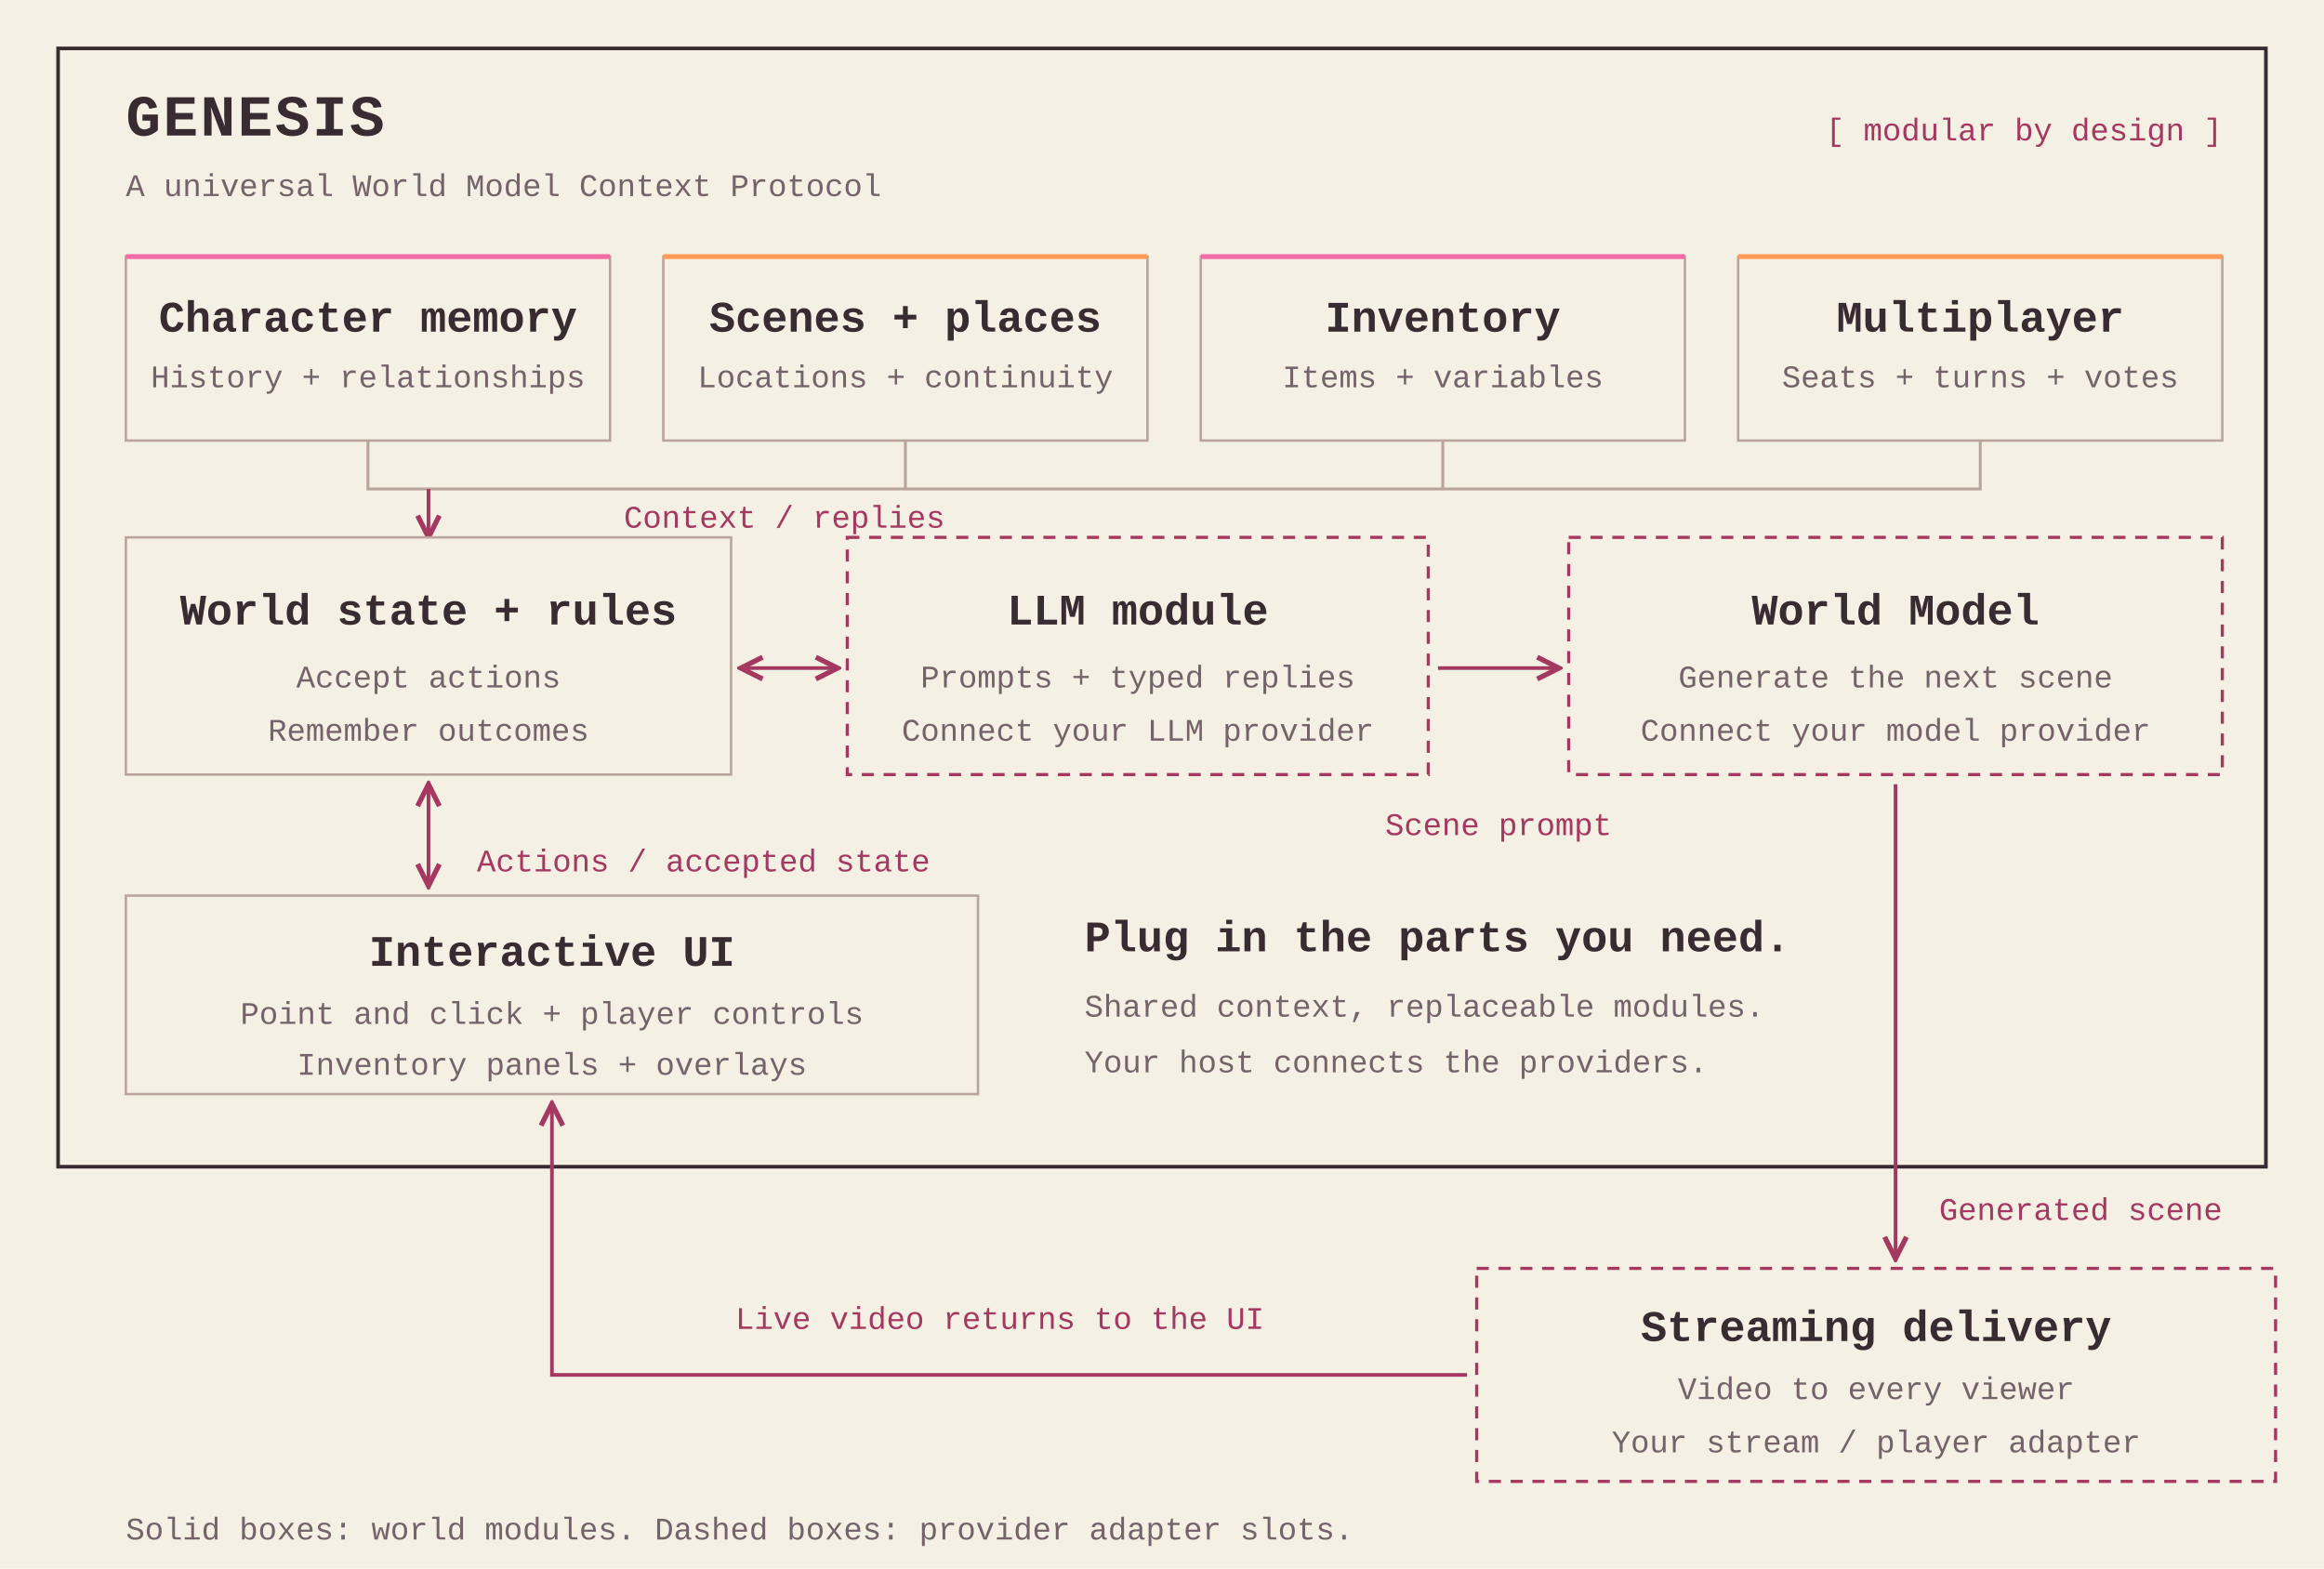
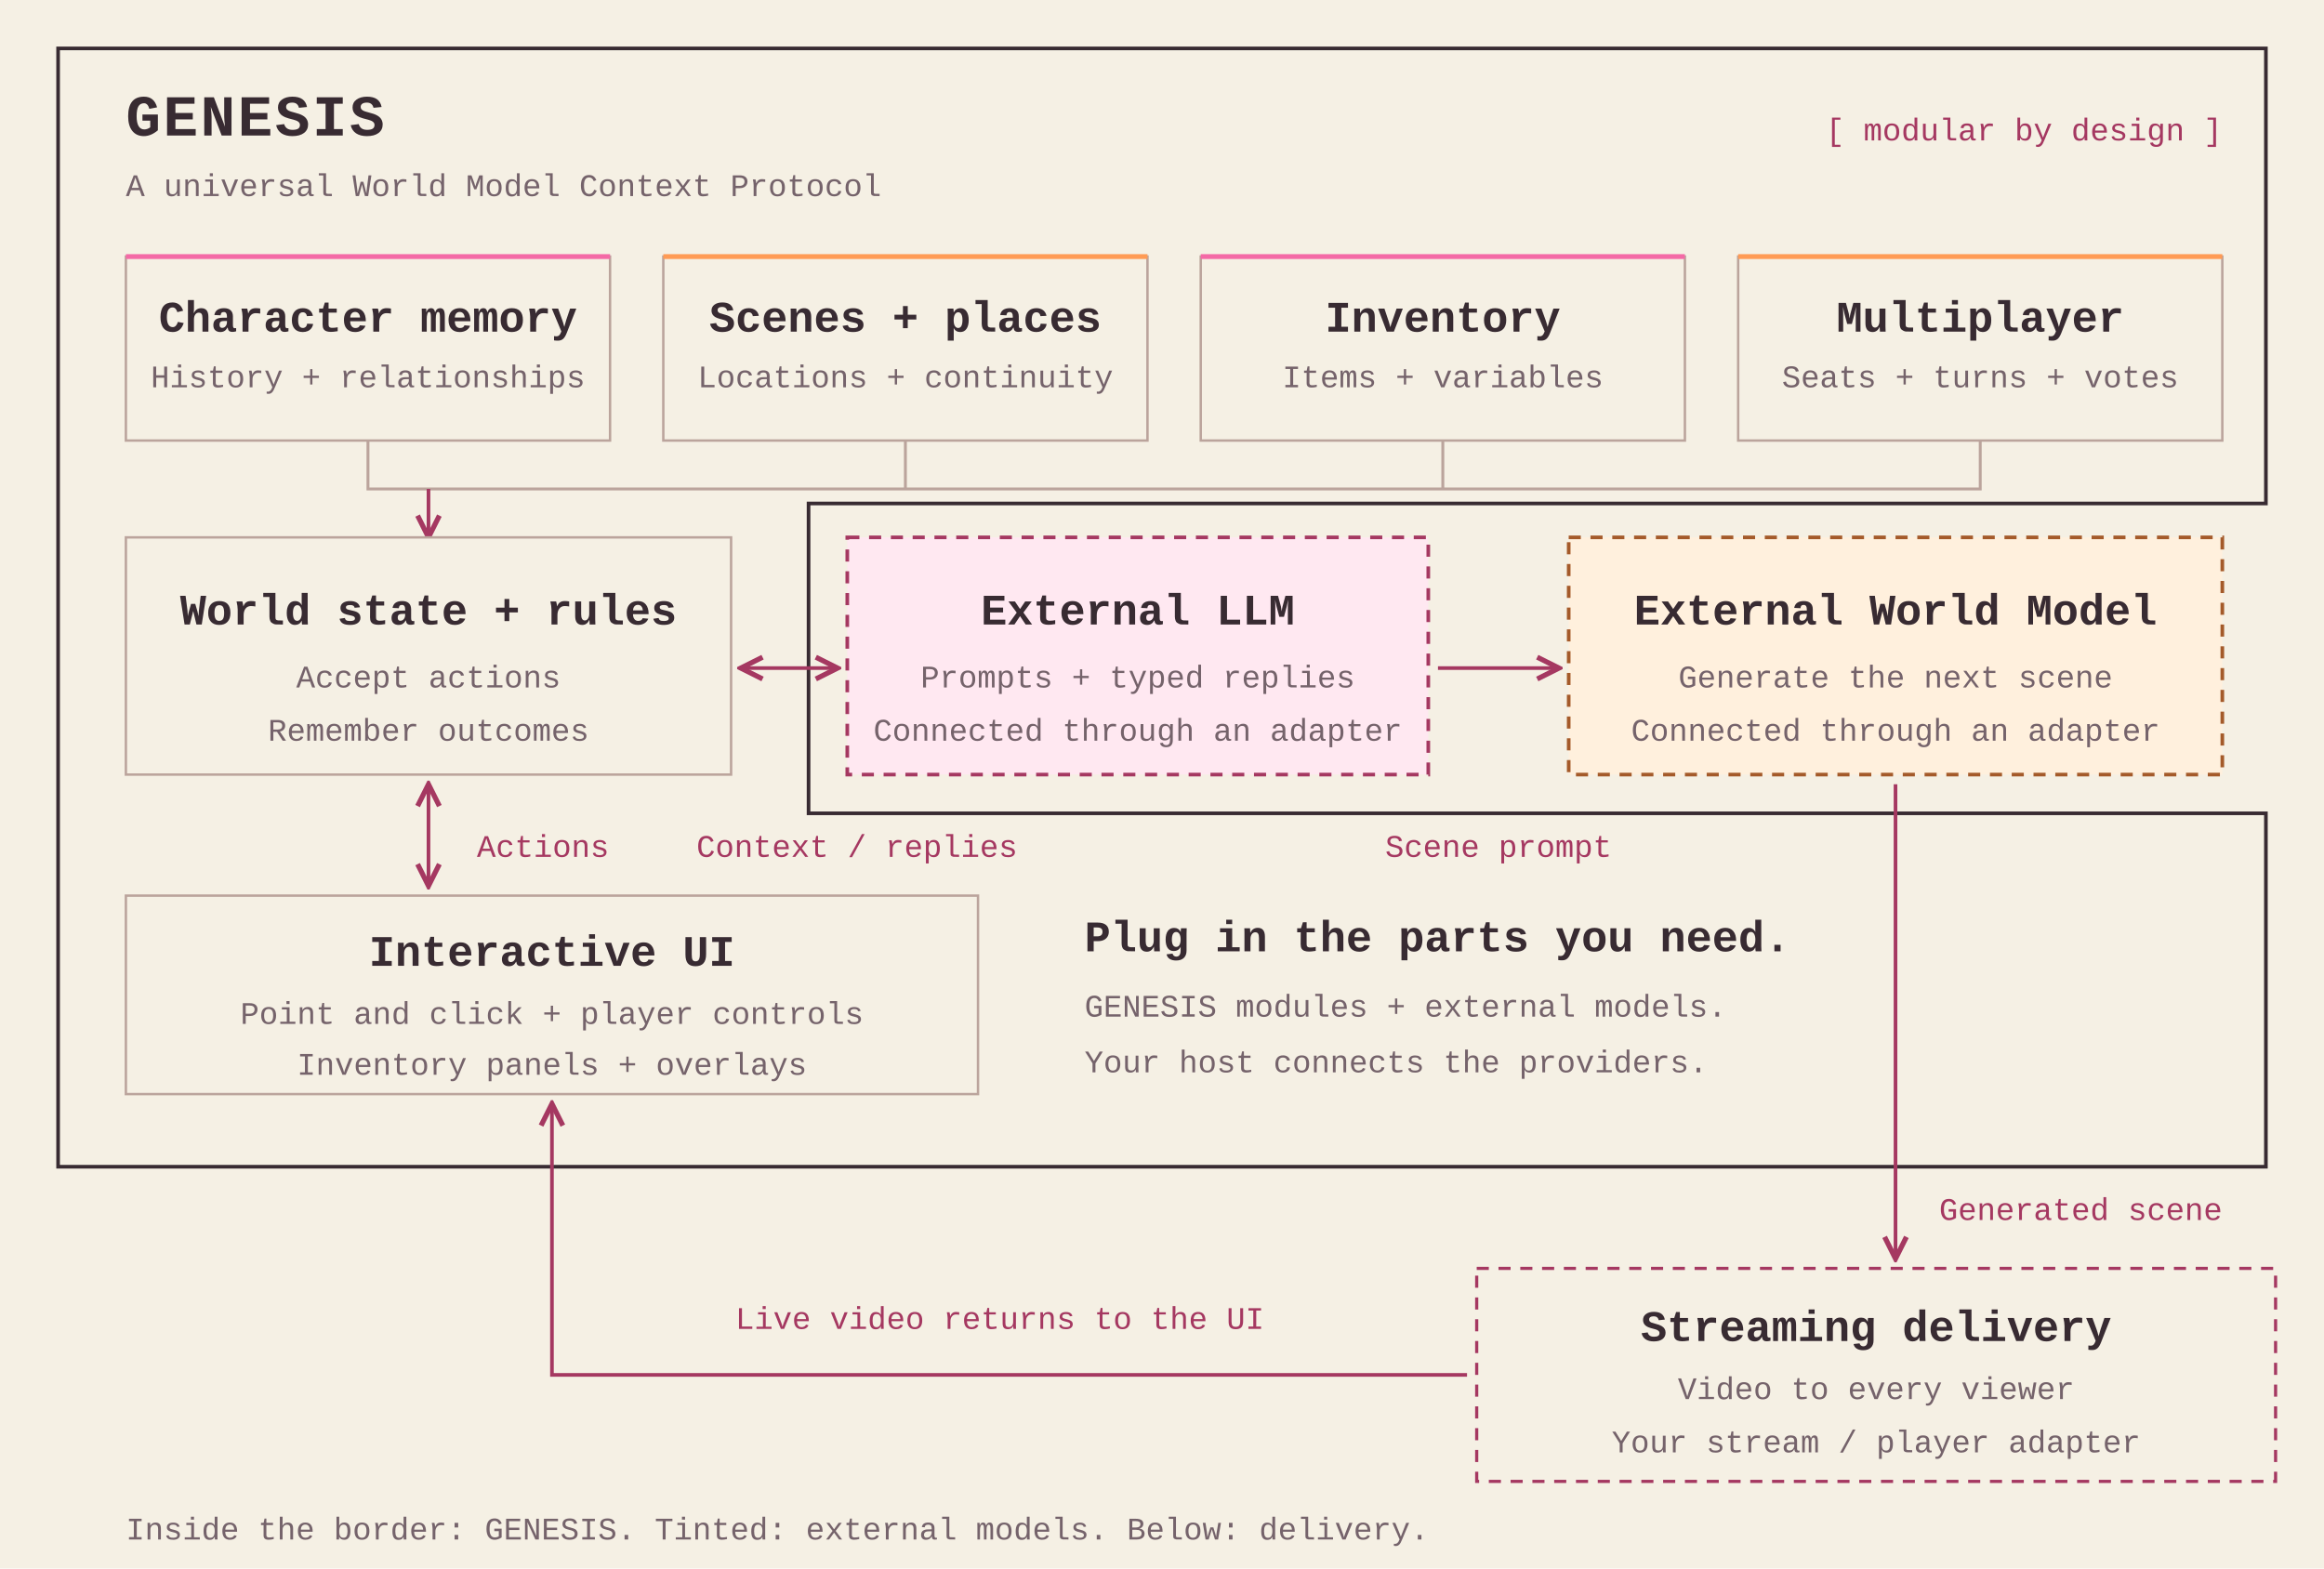
<svg xmlns="http://www.w3.org/2000/svg" width="960" height="648" viewBox="0 0 960 648" role="img" aria-labelledby="title description">
  <defs>
    <marker id="arrow" markerWidth="8" markerHeight="8" refX="7" refY="4" orient="auto-start-reverse">
      <path d="M1 1L7 4L1 7" fill="none" stroke="#a53861" stroke-width="1.4" />
    </marker>
  </defs>
  <style>
    text{font-family:ui-monospace,SFMono-Regular,Menlo,Consolas,"Liberation Mono",monospace;fill:#382b32}
    .title{font-size:24px;font-weight:700;letter-spacing:1px}
    .label{font-size:18px;font-weight:700}
    .detail{font-size:13px;fill:#75636b}
    .caption{font-size:13px;fill:#a53861}
    .node{fill:#f5f0e4;stroke:#bba49c;stroke-width:1}
    .adapter{fill:#f5f0e4;stroke:#a53861;stroke-width:1.3;stroke-dasharray:5 4}
+     .external{stroke-width:1.5;stroke-dasharray:5 4}
+     .llm{fill:#ffe8f1;stroke:#a53861}
+     .world{fill:#fff0dd;stroke:#a45a2a}
    .flow{fill:none;stroke:#a53861;stroke-width:1.5;marker-end:url(#arrow)}
    .context{fill:none;stroke:#bba49c;stroke-width:1.2}
  </style>
  <rect width="960" height="648" fill="#f5f0e4" />
-   <rect x="24" y="20" width="912" height="462" fill="none" stroke="#382b32" stroke-width="1.5" />
+   <path d="M24 20H936V208H334V336H936V482H24Z" fill="none" stroke="#382b32" stroke-width="1.5" />
  <text x="52" y="56" class="title">GENESIS</text>
  <text x="52" y="81" class="detail">A universal World Model Context Protocol</text>
  <text x="918" y="58" text-anchor="end" class="caption">[ modular by design ]</text>
  <g text-anchor="middle">
    <rect x="52" y="106" width="200" height="76" class="node" />
    <path d="M52 106H252" stroke="#f46aa6" stroke-width="2" />
    <text x="152" y="137" class="label">Character memory</text>
    <text x="152" y="160" class="detail">History + relationships</text>
    <rect x="274" y="106" width="200" height="76" class="node" />
    <path d="M274 106H474" stroke="#ff9b55" stroke-width="2" />
    <text x="374" y="137" class="label">Scenes + places</text>
    <text x="374" y="160" class="detail">Locations + continuity</text>
    <rect x="496" y="106" width="200" height="76" class="node" />
    <path d="M496 106H696" stroke="#f46aa6" stroke-width="2" />
    <text x="596" y="137" class="label">Inventory</text>
    <text x="596" y="160" class="detail">Items + variables</text>
    <rect x="718" y="106" width="200" height="76" class="node" />
    <path d="M718 106H918" stroke="#ff9b55" stroke-width="2" />
    <text x="818" y="137" class="label">Multiplayer</text>
    <text x="818" y="160" class="detail">Seats + turns + votes</text>
  </g>
  <path class="context" d="M152 182V202H818V182M374 182V202M596 182V202" />
  <path class="flow" d="M177 202V222" />
  <g text-anchor="middle">
    <rect x="52" y="222" width="250" height="98" class="node" />
    <text x="177" y="258" class="label">World state + rules</text>
    <text x="177" y="284" class="detail">Accept actions</text>
    <text x="177" y="306" class="detail">Remember outcomes</text>
-     <rect x="350" y="222" width="240" height="98" class="adapter" />
-     <text x="470" y="258" class="label">LLM module</text>
+     <rect x="350" y="222" width="240" height="98" class="external llm" />
+     <text x="470" y="258" class="label">External LLM</text>
    <text x="470" y="284" class="detail">Prompts + typed replies</text>
-     <text x="470" y="306" class="detail">Connect your LLM provider</text>
-     <rect x="648" y="222" width="270" height="98" class="adapter" />
-     <text x="783" y="258" class="label">World Model</text>
+     <text x="470" y="306" class="detail">Connected through an adapter</text>
+     <rect x="648" y="222" width="270" height="98" class="external world" />
+     <text x="783" y="258" class="label">External World Model</text>
    <text x="783" y="284" class="detail">Generate the next scene</text>
-     <text x="783" y="306" class="detail">Connect your model provider</text>
+     <text x="783" y="306" class="detail">Connected through an adapter</text>
  </g>
  <path class="flow" marker-start="url(#arrow)" d="M306 276H346" />
-   <text x="324" y="218" text-anchor="middle" class="caption">Context / replies</text>
+   <text x="354" y="354" text-anchor="middle" class="caption">Context / replies</text>
  <path class="flow" d="M594 276H644" />
-   <text x="619" y="345" text-anchor="middle" class="caption">Scene prompt</text>
+   <text x="619" y="354" text-anchor="middle" class="caption">Scene prompt</text>
  <path class="flow" marker-start="url(#arrow)" d="M177 324V366" />
-   <text x="197" y="360" class="caption">Actions / accepted state</text>
+   <text x="197" y="354" class="caption">Actions</text>
  <rect x="52" y="370" width="352" height="82" class="node" />
  <text x="228" y="399" text-anchor="middle" class="label">Interactive UI</text>
  <text x="228" y="423" text-anchor="middle" class="detail">Point and click + player controls</text>
  <text x="228" y="444" text-anchor="middle" class="detail">Inventory panels + overlays</text>
  <text x="448" y="393" class="label">Plug in the parts you need.</text>
-   <text x="448" y="420" class="detail">Shared context, replaceable modules.</text>
+   <text x="448" y="420" class="detail">GENESIS modules + external models.</text>
  <text x="448" y="443" class="detail">Your host connects the providers.</text>
  <path class="flow" d="M783 324V520" />
  <text x="801" y="504" class="caption">Generated scene</text>
  <rect x="610" y="524" width="330" height="88" class="adapter" />
  <text x="775" y="554" text-anchor="middle" class="label">Streaming delivery</text>
  <text x="775" y="578" text-anchor="middle" class="detail">Video to every viewer</text>
  <text x="775" y="600" text-anchor="middle" class="detail">Your stream / player adapter</text>
  <path class="flow" d="M606 568H228V456" />
  <text x="413" y="549" text-anchor="middle" class="caption">Live video returns to the UI</text>
-   <text x="52" y="636" class="detail">Solid boxes: world modules. Dashed boxes: provider adapter slots.</text>
+   <text x="52" y="636" class="detail">Inside the border: GENESIS. Tinted: external models. Below: delivery.</text>
</svg>
